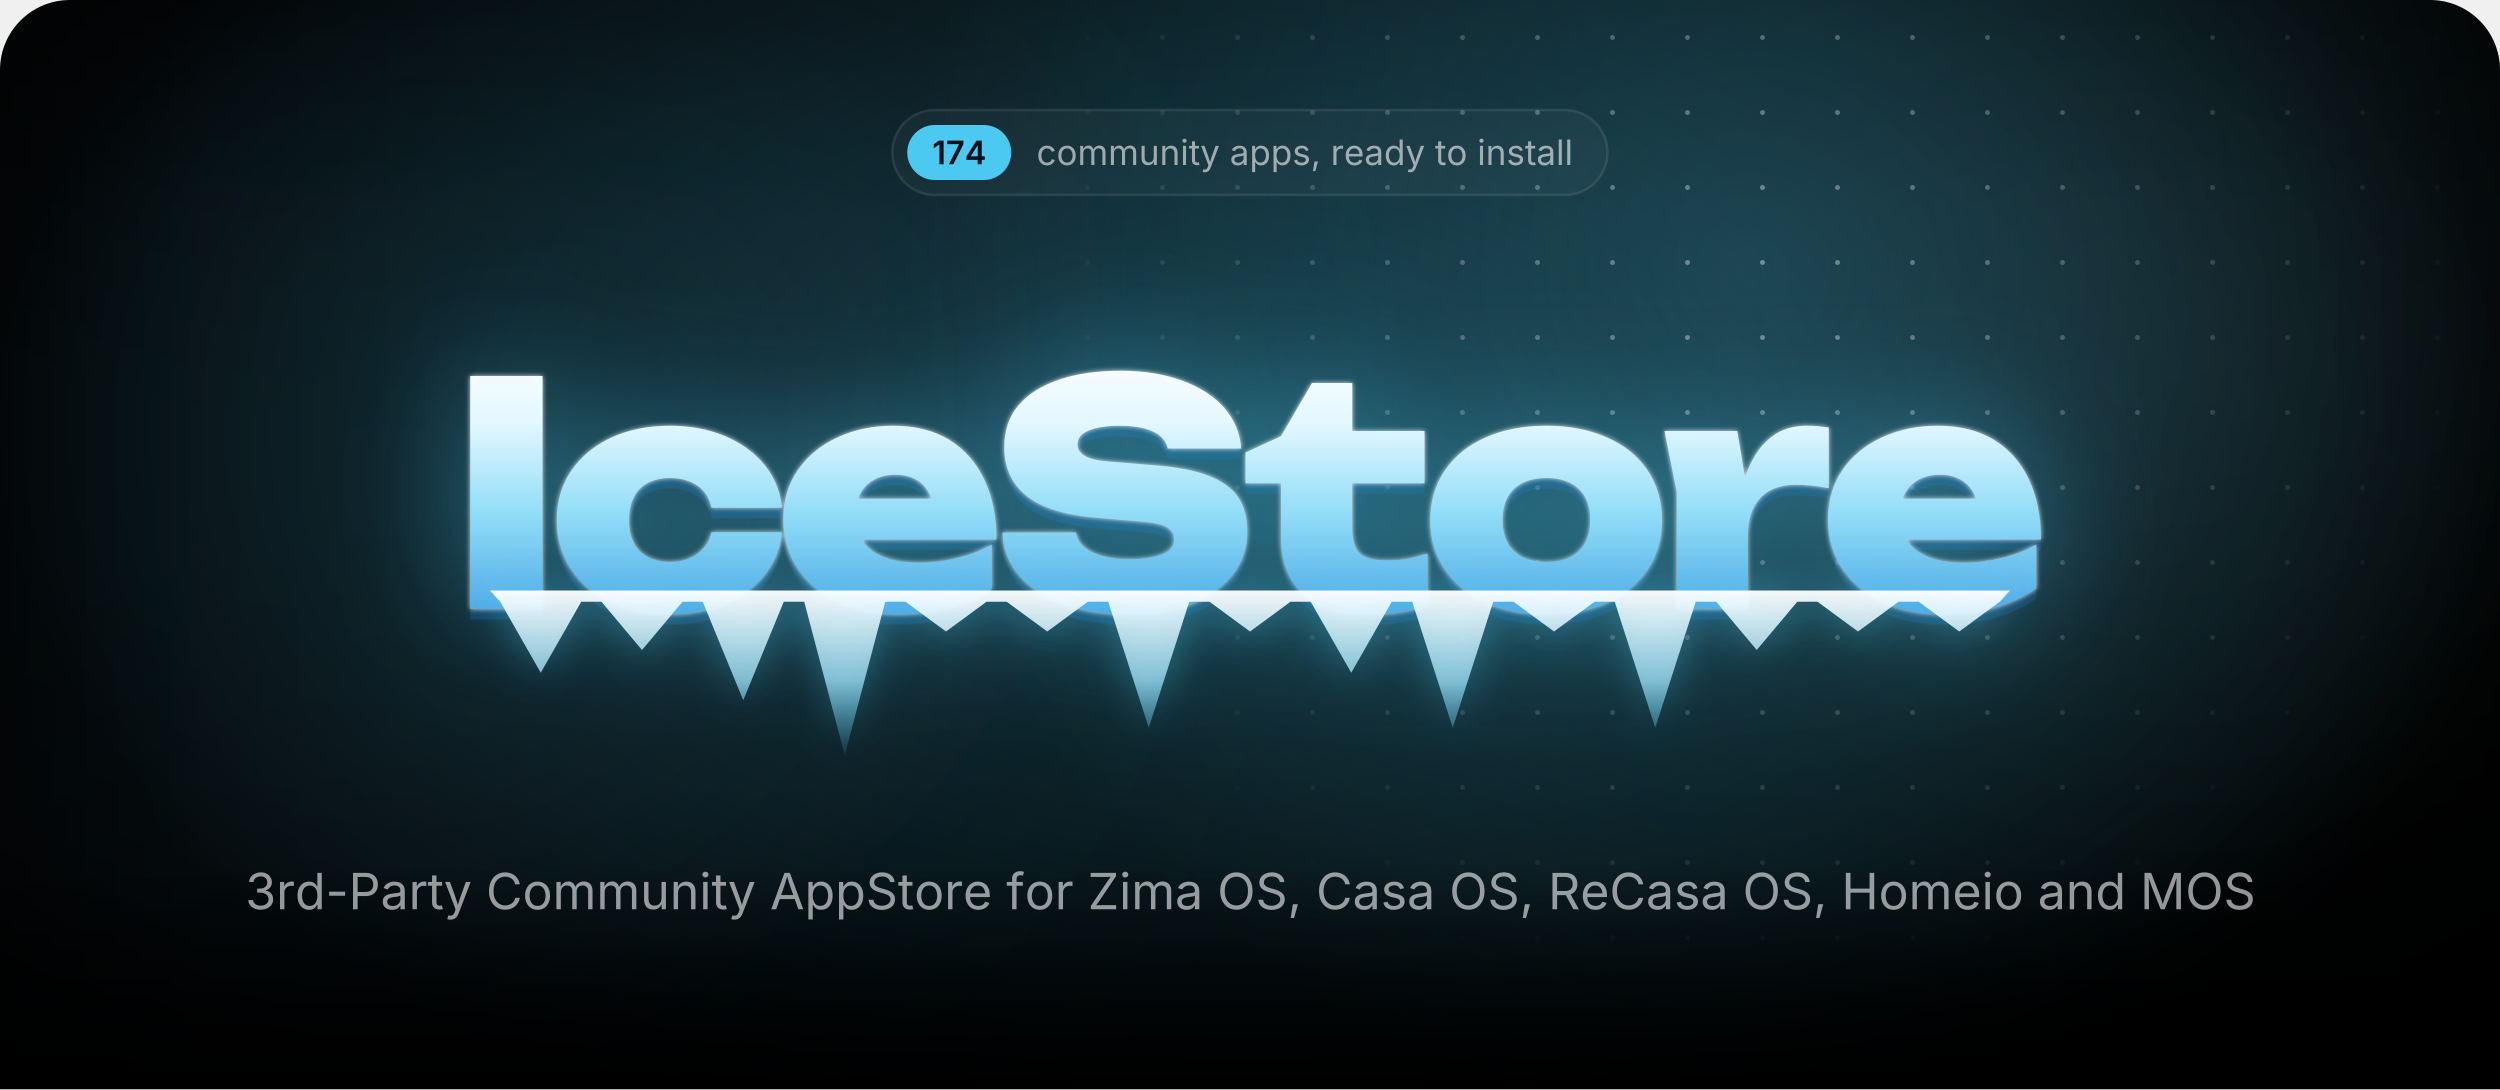
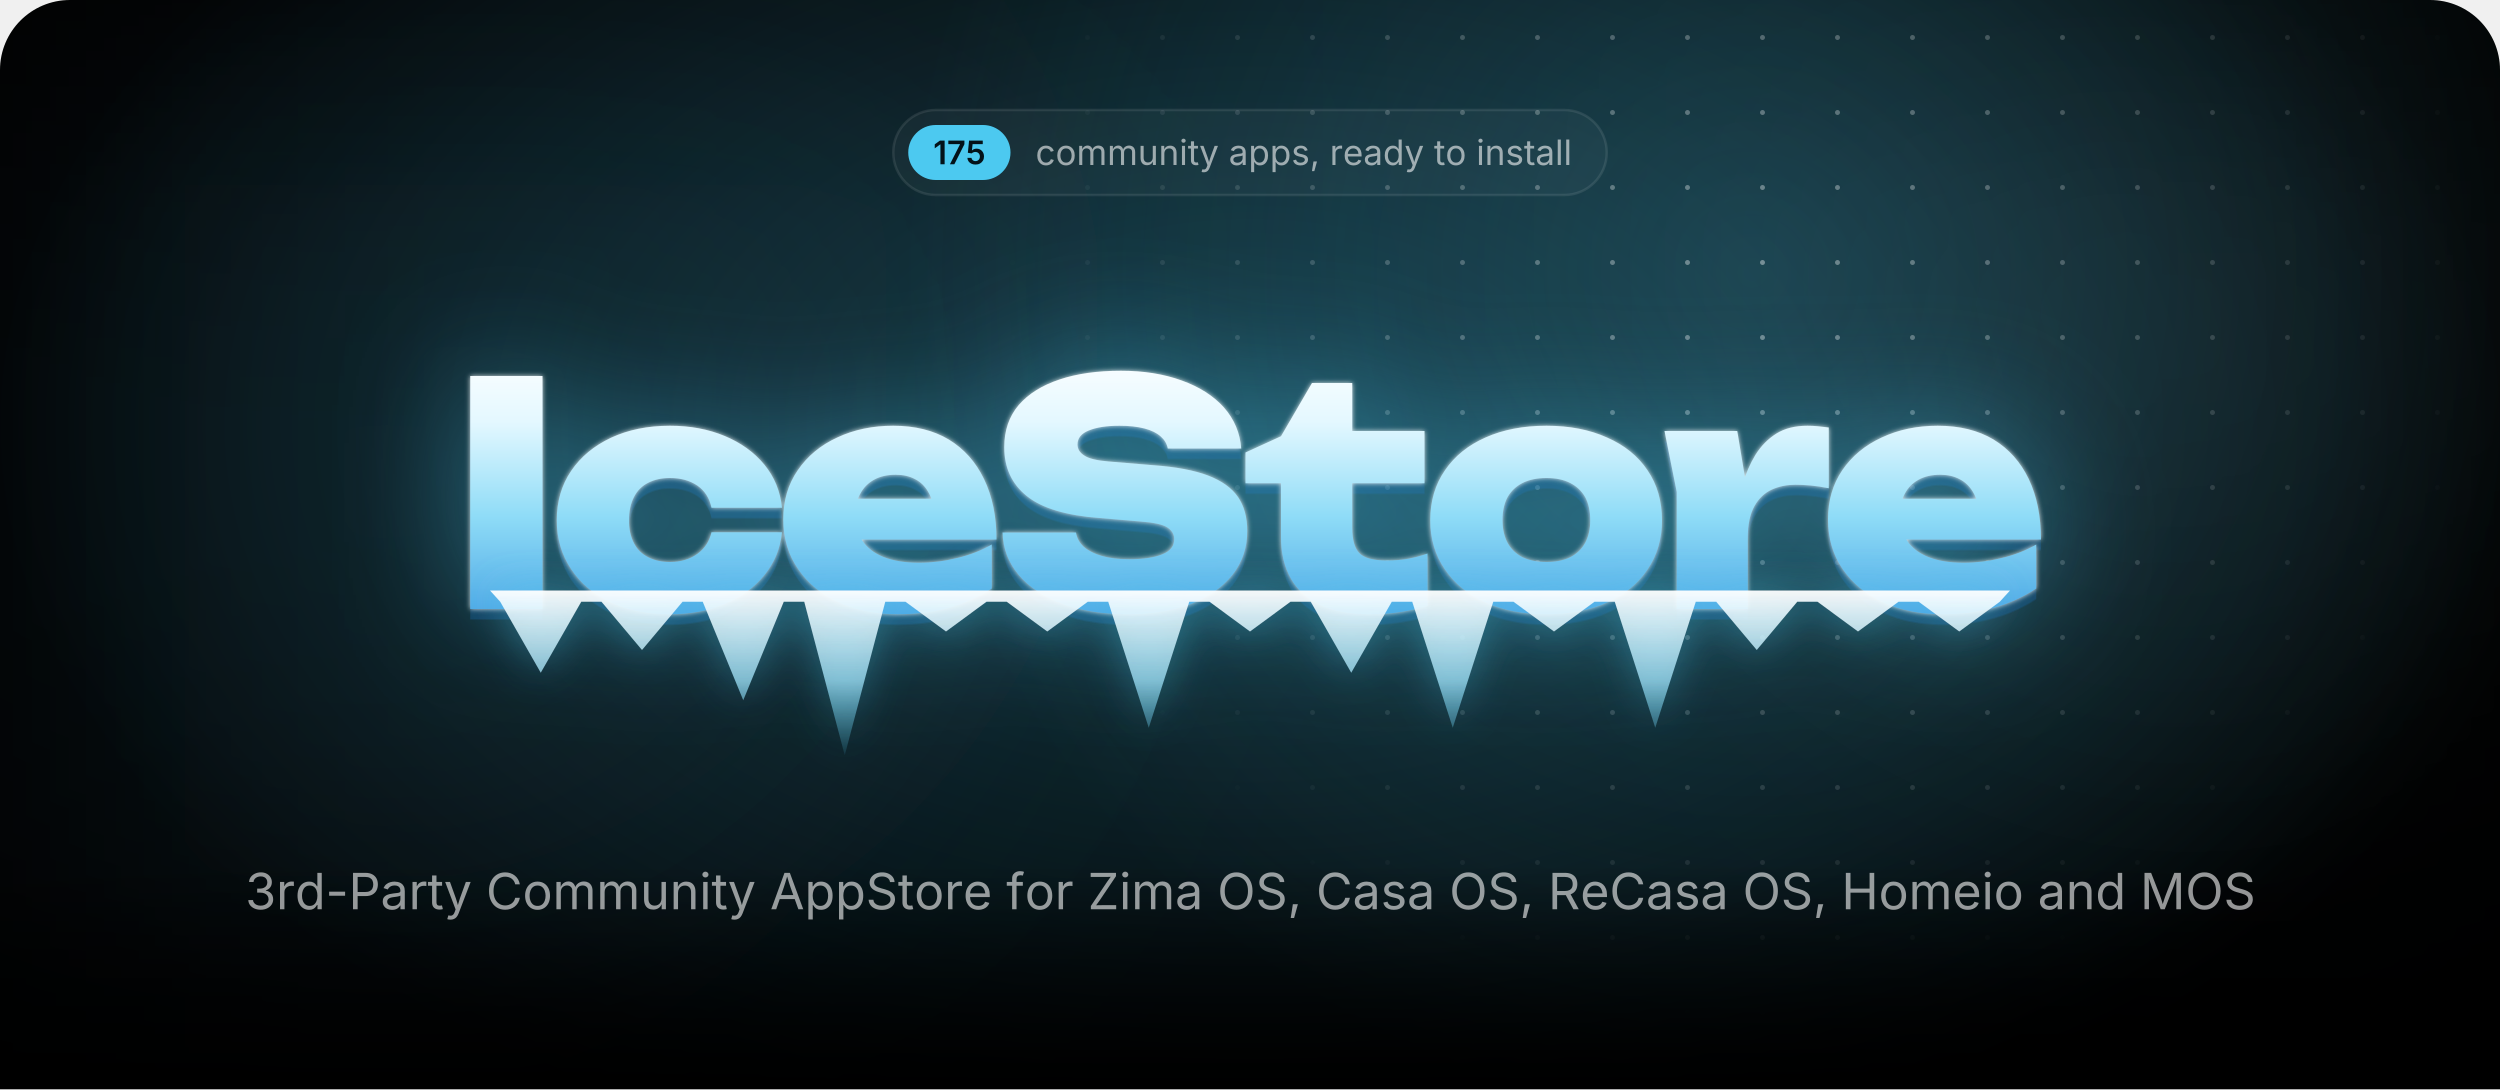
<svg xmlns="http://www.w3.org/2000/svg" width="1000" height="435.7" viewBox="0 0 1000 435.7">
  <style>.blob{transform-box:fill-box;transform-origin:center;animation:drift 22s ease-in-out infinite alternate}.blob+.blob{animation-duration:28s;animation-direction:alternate-reverse}@keyframes drift{to{transform:translate(180px,60px) scale(1.2)}}.spot{animation:spot 18s ease-in-out infinite alternate}@keyframes spot{to{transform:translate(-420px,40px)}}.gl{animation:gl 6s ease-in-out infinite}@keyframes gl{0%,35%{transform:translateX(0)}70%,100%{transform:translateX(1741px)}}.sp{transform-box:fill-box;transform-origin:center;opacity:0;animation:tw 3.2s ease-in-out infinite}@keyframes tw{0%,100%{opacity:0;transform:scale(.3) rotate(0)}50%{opacity:1;transform:scale(1) rotate(45deg)}}@media(prefers-reduced-motion:reduce){*{animation:none!important}}</style>
  <defs>
    <path id="semi.1342" d="M717 1490V0H452V1252H442L94 1002V1256L421 1490Z" />
    <path id="semi.1350" d="M185 0 819 1256V1266H83V1490H1097V1260L463 0Z" />
-     <path id="semi.1346" d="M107 277V490L740 1490H916V1186H809L380 509V497H1264V277ZM816 0V341L821 438V1490H1072V0Z" />
+     <path id="semi.1347" d="M618 -20Q472 -20 358 34Q243 89 176 185Q109 281 105 404H365Q368 343 403 296Q438 250 494 224Q550 197 618 197Q698 197 760 234Q821 270 856 334Q892 399 892 483Q892 568 856 634Q819 700 756 738Q692 775 610 775Q542 775 478 750Q413 724 375 683L133 722L211 1490H1073V1266H432L390 870H398Q440 919 516 950Q591 982 681 982Q782 982 868 946Q954 909 1018 842Q1081 776 1116 686Q1151 596 1151 489Q1151 341 1083 226Q1015 112 895 46Q775 -20 618 -20Z" />
    <path id="regular.586" d="M613 -24Q461 -24 346 48Q232 120 168 250Q104 380 104 552Q104 727 168 858Q232 988 346 1060Q461 1132 613 1132Q694 1132 766 1111Q838 1090 898 1050Q957 1011 1000 954Q1043 896 1066 823L893 774Q881 817 856 853Q831 889 796 916Q760 942 714 956Q668 971 613 971Q501 971 429 912Q357 854 322 759Q287 664 287 552Q287 442 322 348Q357 253 429 195Q501 137 613 137Q669 137 716 152Q763 167 800 194Q836 222 861 260Q886 298 898 343L1070 294Q1048 219 1004 160Q961 102 901 60Q841 19 768 -2Q695 -24 613 -24Z" />
    <path id="regular.790" d="M613 -24Q461 -24 346 48Q232 120 168 250Q104 380 104 552Q104 727 168 858Q232 988 346 1060Q461 1132 613 1132Q766 1132 881 1060Q996 988 1060 858Q1124 727 1124 552Q1124 380 1060 250Q996 120 881 48Q766 -24 613 -24ZM613 137Q726 137 799 195Q872 253 907 348Q942 442 942 552Q942 663 907 758Q872 854 799 912Q726 971 613 971Q501 971 429 912Q357 854 322 759Q287 664 287 552Q287 442 322 348Q357 253 429 195Q501 137 613 137Z" />
    <path id="regular.766" d="M158 0V1118H333L334 868H320Q343 959 392 1018Q442 1078 508 1108Q575 1138 647 1138Q769 1138 844 1063Q920 988 942 866H918Q938 950 991 1011Q1044 1072 1120 1105Q1195 1138 1284 1138Q1381 1138 1461 1096Q1541 1054 1588 969Q1636 884 1636 754V0H1456V749Q1456 870 1388 922Q1320 974 1230 974Q1155 974 1100 942Q1046 911 1016 856Q987 801 987 730V0H807V767Q807 860 745 917Q683 974 588 974Q523 974 466 944Q408 913 373 853Q338 793 338 704V0Z" />
    <path id="regular.915" d="M537 -14Q424 -14 338 32Q253 79 206 173Q158 267 158 408V1118H338V423Q338 294 406 221Q474 148 591 148Q671 148 734 183Q798 218 835 286Q872 353 872 448V1118H1053V0H879V271H903Q851 114 756 50Q660 -14 537 -14Z" />
    <path id="regular.773" d="M338 670V0H158V1118H331L332 847H307Q358 1002 452 1067Q547 1132 674 1132Q787 1132 872 1086Q957 1039 1004 946Q1052 852 1052 710V0H872V695Q872 824 804 897Q737 970 620 970Q540 970 476 935Q412 900 375 833Q338 766 338 670Z" />
    <path id="regular.689" d="M158 0V1118H338V0ZM249 1301Q198 1301 161 1336Q124 1371 124 1420Q124 1470 161 1504Q198 1539 249 1539Q301 1539 338 1504Q375 1470 375 1420Q375 1371 338 1336Q301 1301 249 1301Z" />
    <path id="regular.889" d="M598 1118V964H20V1118ZM188 1384H368V290Q368 215 398 180Q429 146 500 146Q517 146 544 150Q570 154 592 158L629 6Q601 -4 566 -9Q530 -14 495 -14Q350 -14 269 62Q188 139 188 276Z" />
    <path id="regular.998" d="M140 -405 186 -249 205 -254Q260 -268 305 -262Q350 -255 386 -217Q422 -179 449 -99L481 -6L54 1118H251L489 455Q527 351 553 249Q579 147 608 51H542Q571 147 598 250Q624 352 661 455L901 1118H1097L606 -167Q572 -256 524 -314Q477 -371 414 -398Q351 -426 272 -426Q224 -426 189 -419Q154 -412 140 -405Z" />
    <path id="regular.507" d="M471 -26Q365 -26 278 14Q192 54 141 131Q90 208 90 318Q90 414 128 474Q166 534 230 568Q293 603 370 620Q447 637 525 647Q625 660 688 667Q751 674 782 691Q812 708 812 749V755Q812 825 786 874Q760 922 708 948Q656 974 578 974Q498 974 441 949Q384 924 348 886Q313 849 295 810L122 867Q165 969 238 1026Q311 1084 399 1108Q487 1132 573 1132Q629 1132 700 1118Q772 1105 838 1065Q905 1025 948 946Q992 868 992 737V0H815V152H803Q784 113 742 72Q700 30 633 2Q566 -26 471 -26ZM502 133Q602 133 671 172Q740 211 776 274Q812 336 812 404V559Q801 546 764 536Q727 525 680 517Q632 509 588 504Q543 498 517 495Q452 487 396 468Q339 448 305 410Q271 373 271 309Q271 251 301 212Q331 173 383 153Q435 133 502 133Z" />
    <path id="regular.843" d="M158 -418V1118H332V939H352Q371 969 405 1014Q439 1060 503 1096Q567 1132 676 1132Q816 1132 922 1062Q1029 992 1090 862Q1150 733 1150 556Q1150 378 1090 248Q1030 118 924 47Q817 -24 677 -24Q571 -24 506 12Q441 49 406 96Q371 142 352 173H338V-418ZM650 137Q755 137 826 194Q896 250 932 346Q967 441 967 558Q967 674 932 768Q897 861 826 916Q756 971 650 971Q547 971 477 919Q407 867 372 774Q336 682 336 558Q336 434 372 339Q408 244 478 190Q549 137 650 137Z" />
    <path id="regular.871" d="M538 -24Q423 -24 334 10Q244 43 186 109Q128 175 108 271L279 312Q303 220 370 177Q436 134 536 134Q653 134 722 184Q792 234 792 303Q792 361 752 400Q711 438 628 457L442 501Q290 537 216 612Q142 688 142 806Q142 902 196 976Q250 1049 344 1090Q437 1132 556 1132Q671 1132 752 1098Q832 1063 882 1002Q933 942 958 863L795 821Q772 881 718 930Q665 979 557 979Q457 979 390 933Q324 887 324 817Q324 755 369 718Q414 680 512 657L681 617Q833 581 906 506Q979 430 979 315Q979 217 924 140Q868 64 768 20Q669 -24 538 -24Z" />
    <path id="regular.1501" d="M128 -359 216 208H422L266 -359Z" />
    <path id="regular.852" d="M158 0V1118H332V946H344Q375 1031 454 1082Q534 1134 634 1134Q654 1134 682 1133Q709 1132 725 1131V950Q717 952 685 956Q653 960 617 960Q537 960 474 926Q410 893 374 834Q338 776 338 700V0Z" />
    <path id="regular.614" d="M628 -24Q466 -24 348 48Q231 120 168 249Q104 378 104 550Q104 722 166 853Q228 984 342 1058Q455 1132 607 1132Q696 1132 782 1102Q869 1073 940 1008Q1010 942 1052 835Q1094 728 1094 573V498H226V650H997L913 594Q913 704 878 790Q844 875 776 924Q708 972 607 972Q506 972 434 922Q362 873 324 794Q286 714 286 623V522Q286 398 329 312Q372 225 450 180Q527 136 629 136Q695 136 749 155Q803 174 842 212Q881 251 902 308L1076 260Q1050 176 988 112Q926 48 834 12Q743 -24 628 -24Z" />
    <path id="regular.597" d="M577 -24Q438 -24 331 47Q224 118 164 248Q104 378 104 556Q104 733 164 862Q225 992 332 1062Q439 1132 578 1132Q687 1132 751 1096Q815 1060 850 1014Q884 969 902 939H916V1490H1096V0H922V173H902Q884 142 848 96Q813 49 748 12Q684 -24 577 -24ZM604 137Q706 137 776 190Q846 244 882 339Q918 434 918 558Q918 682 882 774Q847 867 777 919Q707 971 604 971Q498 971 428 916Q357 861 322 768Q287 674 287 558Q287 441 322 346Q358 250 429 194Q500 137 604 137Z" />
    <path id="regular.736" d="M338 1490V0H158V1490Z" />
    <path id="regular.1345" d="M635 -20Q489 -20 376 30Q263 80 196 169Q130 258 125 376H317Q323 305 366 254Q408 202 478 174Q547 147 632 147Q726 147 798 180Q871 212 913 271Q955 330 955 407Q955 488 914 550Q874 611 797 646Q720 681 609 681H488V846H609Q696 846 762 878Q829 909 866 966Q903 1023 903 1100Q903 1174 870 1229Q838 1284 778 1314Q718 1345 637 1345Q561 1345 494 1318Q428 1290 386 1239Q343 1188 340 1115H157Q161 1232 227 1321Q293 1410 402 1460Q510 1510 641 1510Q780 1510 880 1454Q981 1398 1035 1307Q1089 1216 1089 1110Q1089 984 1022 896Q956 808 842 774V762Q937 747 1004 698Q1072 649 1108 574Q1143 499 1143 405Q1143 283 1077 187Q1011 91 896 36Q781 -20 635 -20Z" />
    <path id="regular.1459" d="M798 719V553H144V719Z" />
    <path id="regular.375" d="M180 0V1490H690Q864 1490 976 1426Q1089 1363 1144 1256Q1198 1149 1198 1016Q1198 883 1144 775Q1089 667 977 603Q865 539 691 539H330V706H682Q800 706 872 746Q944 787 976 858Q1009 928 1009 1016Q1009 1104 976 1174Q944 1243 872 1283Q799 1323 680 1323H370V0Z" />
    <path id="regular.73" d="M783 -20Q592 -20 442 72Q293 165 208 336Q122 508 122 744Q122 981 208 1152Q293 1324 442 1417Q592 1510 783 1510Q896 1510 996 1477Q1097 1444 1177 1380Q1257 1317 1310 1226Q1364 1136 1384 1021H1194Q1178 1098 1140 1156Q1101 1214 1046 1254Q990 1294 923 1314Q856 1334 783 1334Q649 1334 541 1266Q433 1198 370 1066Q307 935 307 744Q307 554 370 422Q434 291 542 224Q650 156 783 156Q856 156 923 176Q990 197 1046 236Q1101 276 1140 334Q1178 393 1194 469H1384Q1365 355 1312 265Q1258 175 1178 111Q1098 47 998 14Q897 -20 783 -20Z" />
    <path id="regular.2" d="M52 0 593 1490H813L1361 0H1161L845 884Q816 966 778 1088Q739 1211 684 1401H720Q666 1209 626 1084Q587 960 561 884L254 0ZM324 416V582H1089V416Z" />
    <path id="regular.397" d="M657 -26Q496 -26 378 26Q259 78 192 172Q125 265 116 390H311Q319 306 368 252Q417 197 494 170Q570 144 657 144Q758 144 838 177Q919 210 966 270Q1013 330 1013 409Q1013 481 972 526Q932 571 865 600Q798 629 718 651L538 702Q358 753 258 848Q158 943 158 1091Q158 1217 226 1312Q294 1406 410 1458Q526 1510 670 1510Q817 1510 930 1458Q1043 1406 1108 1316Q1174 1227 1178 1114H992Q979 1223 888 1282Q797 1342 664 1342Q568 1342 496 1310Q423 1279 383 1224Q343 1170 343 1100Q343 1022 392 974Q440 927 506 900Q573 874 627 859L776 818Q836 802 908 774Q981 746 1047 700Q1113 653 1156 582Q1198 510 1198 406Q1198 284 1134 186Q1071 88 950 31Q829 -26 657 -26Z" />
    <path id="regular.647" d="M678 1118V964H20V1118ZM240 0V1267Q240 1364 286 1429Q331 1494 404 1527Q477 1560 558 1560Q622 1560 664 1550Q706 1539 726 1530L676 1376Q662 1381 640 1387Q617 1393 579 1393Q496 1393 458 1350Q420 1308 420 1227V0Z" />
    <path id="regular.496" d="M130 0V134L796 1125Q841 1192 892 1260Q943 1327 994 1393L1015 1331Q923 1325 830 1324Q737 1322 645 1322H122V1490H1158V1354L502 379Q454 308 400 237Q347 166 294 97L273 159Q365 165 456 166Q548 168 640 168H1166V0Z" />
    <path id="regular.321" d="M784 -20Q593 -20 444 72Q294 165 208 336Q122 508 122 744Q122 981 208 1152Q294 1324 444 1417Q593 1510 784 1510Q975 1510 1124 1417Q1273 1324 1358 1152Q1444 981 1444 744Q1444 508 1358 336Q1273 165 1124 72Q975 -20 784 -20ZM784 156Q917 156 1024 224Q1132 291 1196 422Q1259 554 1259 744Q1259 936 1196 1068Q1132 1199 1024 1266Q917 1334 784 1334Q650 1334 542 1266Q434 1198 370 1066Q307 935 307 744Q307 554 370 423Q434 292 542 224Q650 156 784 156Z" />
    <path id="regular.384" d="M180 0V1490H690Q864 1490 976 1430Q1089 1371 1144 1267Q1198 1163 1198 1030Q1198 897 1144 795Q1089 693 977 636Q865 578 691 578H286V747H682Q800 747 872 782Q943 816 976 880Q1009 943 1009 1030Q1009 1119 976 1184Q943 1250 871 1286Q799 1323 680 1323H370V0ZM1036 0 676 671H890L1256 0Z" />
    <path id="regular.161" d="M180 0V1490H370V846H1152V1490H1342V0H1152V678H370V0Z" />
    <path id="regular.292" d="M180 0V1490H450L817 550Q830 517 846 468Q863 418 882 360Q900 302 917 244Q934 187 947 138H905Q919 184 936 240Q953 297 972 356Q990 414 1007 465Q1024 516 1037 550L1399 1490H1670V0H1483V851Q1483 897 1484 956Q1484 1015 1486 1080Q1487 1145 1488 1212Q1490 1279 1491 1342H1507Q1486 1273 1462 1202Q1439 1130 1416 1064Q1394 997 1374 942Q1354 887 1340 851L1007 0H842L504 851Q490 886 471 940Q452 993 430 1058Q407 1124 383 1196Q359 1269 334 1342H352Q354 1286 356 1221Q357 1156 358 1090Q359 1023 360 962Q361 900 361 851V0Z" />
    <radialGradient id="glow">
      <stop stop-color="#4cc9f0" stop-opacity=".28" />
      <stop offset="1" stop-color="#4cc9f0" stop-opacity="0" />
    </radialGradient>
    <radialGradient id="cur">
      <stop stop-color="#4cc9f0" stop-opacity=".2" />
      <stop offset=".65" stop-color="#4cc9f0" stop-opacity="0" />
    </radialGradient>
    <radialGradient id="spot">
      <stop stop-color="#fff" />
      <stop offset="1" stop-color="#000" />
    </radialGradient>
    <pattern id="dots" width="30" height="30" patternUnits="userSpaceOnUse">
      <circle cx="15" cy="15" r="1" fill="#fff" fill-opacity=".4" />
    </pattern>
    <mask id="dm">
      <circle class="spot" cx="700" cy="110" r="300" fill="url(#spot)" />
    </mask>
    <linearGradient id="fade" x2="0" y2="1">
      <stop offset="0.793" stop-color="#fff" />
      <stop offset="1" stop-color="#000" />
    </linearGradient>
    <mask id="bf">
      <rect width="1000" height="435.7" fill="url(#fade)" />
    </mask>
    <filter id="blur" filterUnits="userSpaceOnUse" x="-500" y="-500" width="2000" height="1500">
      <feGaussianBlur stdDeviation="90" />
    </filter>
    <linearGradient id="ice" gradientUnits="userSpaceOnUse" x1="0" y1="138" x2="0" y2="256">
      <stop stop-color="#fff" />
      <stop offset=".26" stop-color="#e4f8ff" />
      <stop offset=".58" stop-color="#8fdcf7" />
      <stop offset="1" stop-color="#3d9be0" />
    </linearGradient>
    <linearGradient id="ig" x2="0" y2="1">
      <stop stop-color="#fff" stop-opacity=".95" />
      <stop offset=".55" stop-color="#9fe3fa" stop-opacity=".75" />
      <stop offset="1" stop-color="#4cc9f0" stop-opacity=".1" />
    </linearGradient>
    <linearGradient id="gl">
      <stop stop-color="#fff" stop-opacity="0" />
      <stop offset=".5" stop-color="#fff" stop-opacity=".95" />
      <stop offset="1" stop-color="#fff" stop-opacity="0" />
    </linearGradient>
    <clipPath id="wc">
      <path d="M188.1 150.4H217V243.6H188.1ZM312.8 212.9Q311.8 222.7 305.7 230.1Q299.7 237.5 289.9 241.6Q280.1 245.7 268 245.7Q254.7 245.7 244.4 241Q234.2 236.3 228.5 227.7Q222.7 219.1 222.7 208.1Q222.7 196.8 228.5 188.3Q234.2 179.9 244.4 175.1Q254.7 170.3 268 170.3Q280.1 170.3 289.9 174.4Q299.7 178.5 305.7 185.8Q311.8 193.2 312.8 203.1H284.6Q283.4 197.3 278.9 194.2Q274.4 191.2 268 191.2Q263 191.2 259.3 193.1Q255.5 195 253.6 198.8Q251.6 202.6 251.6 208.1Q251.6 213.5 253.6 217.3Q255.5 221 259.3 222.9Q263 224.8 268 224.8Q274.4 224.8 278.9 221.6Q283.4 218.3 284.6 212.9ZM359 245.7Q345.9 245.7 335.6 241Q325.2 236.3 319.3 227.7Q313.3 219.1 313.3 207.7Q313.3 196.5 319.1 188.1Q324.9 179.6 334.9 175Q344.9 170.3 357.3 170.3Q370.3 170.3 379.5 175.8Q388.7 181.4 393.6 191.6Q398.6 201.9 398.6 215.8H336.6V199.5H382.2L373.8 205.1Q373.3 200.2 371.3 196.8Q369.4 193.4 366.1 191.7Q362.8 189.9 358.3 189.9Q353.2 189.9 349.6 191.9Q346 193.9 344.1 197.5Q342.1 201 342.1 205.5Q342.1 211.8 344.9 216.2Q347.7 220.5 353.4 222.8Q359.2 225.1 367.6 225.1Q375.3 225.1 382.9 223.2Q390.5 221.4 396.7 217.8V235.4Q389.1 240.4 379.7 243.1Q370.3 245.7 359 245.7ZM401 213H430.4Q430.9 216.3 433.5 218.7Q436.2 221.1 440.8 222.4Q445.4 223.7 451.6 223.7Q460.2 223.7 465 221.7Q469.7 219.8 469.7 215.7Q469.7 212.8 467 211Q464.3 209.2 456.2 208.6L439.8 207.2Q419.7 205.7 410.7 198.4Q401.7 191.2 401.7 178.9Q401.7 168.8 407.5 162Q413.3 155.3 423.8 151.8Q434.2 148.3 448.4 148.3Q462 148.3 472.7 152.2Q483.3 156 489.6 163Q495.8 170.1 496.5 179.4H467.1Q466.6 176.6 464.3 174.6Q462 172.5 457.8 171.4Q453.6 170.3 447.8 170.3Q440.1 170.3 435.5 172.2Q431 174 431 177.8Q431 180.5 433.7 182.2Q436.3 184 443.5 184.6L461.5 186.1Q475 187.1 483.2 190.2Q491.5 193.4 495.2 198.8Q498.9 204.2 498.9 212.4Q498.9 222.4 493 229.9Q487 237.4 476.3 241.6Q465.5 245.7 451.1 245.7Q436.3 245.7 425.1 241.6Q414 237.5 407.6 230.1Q401.3 222.7 401 213ZM498.2 193.3V181L512.4 174.5L524.8 153.2H540.9V172.4H569.8V193.3H540.9V211.1Q540.9 218.3 543.7 221.2Q546.5 224.2 554.7 224.2Q559.8 224.2 563.8 223.4Q567.8 222.6 571 221.4V242.4Q567 243.6 560.9 244.7Q554.9 245.7 548.1 245.7Q536 245.7 528.1 242Q520.2 238.3 516.3 231.3Q512.4 224.4 512.4 214.9V193.3ZM618.5 245.7Q604.7 245.7 594.2 241Q583.8 236.3 578 227.8Q572.1 219.3 572.1 208.1Q572.1 196.6 578 188.1Q583.8 179.6 594.2 175Q604.7 170.3 618.6 170.3Q632.4 170.3 642.8 175Q653.3 179.6 659 188.1Q664.8 196.6 664.8 208.1Q664.8 219.3 659 227.8Q653.3 236.3 642.8 241Q632.4 245.7 618.5 245.7ZM618.6 224.8Q624.2 224.8 628.1 222.9Q632 220.9 634.1 217.1Q636.1 213.3 636.1 208.1Q636.1 202.7 634.1 198.9Q632 195.2 628.1 193.2Q624.2 191.2 618.6 191.2Q613 191.2 609 193.2Q605.1 195.2 603 198.9Q601 202.7 601 208Q601 213.3 603 217.1Q605.1 220.9 609 222.9Q613 224.8 618.6 224.8ZM665.8 172.4H694.9L699.1 197.6V243.6H670.7V196.8ZM731.5 171V195.3Q727.6 194.5 724.3 194.2Q721 193.9 718.2 193.9Q713.1 193.9 708.8 195.8Q704.4 197.8 701.8 202.4Q699.1 207.1 699.1 215.3L693.9 208.8Q695 201.1 696.9 194.2Q698.9 187.3 702.2 181.9Q705.6 176.5 710.6 173.4Q715.6 170.3 723 170.3Q725 170.3 727.1 170.5Q729.2 170.7 731.5 171ZM776.9 245.7Q763.7 245.7 753.4 241Q743.1 236.3 737.1 227.7Q731.2 219.1 731.2 207.7Q731.2 196.5 736.9 188.1Q742.7 179.6 752.7 175Q762.7 170.3 775.1 170.3Q788.2 170.3 797.4 175.8Q806.6 181.4 811.5 191.6Q816.4 201.9 816.4 215.8H754.4V199.5H800L791.7 205.1Q791.2 200.2 789.2 196.8Q787.2 193.4 783.9 191.7Q780.6 189.9 776.1 189.9Q771 189.9 767.4 191.9Q763.8 193.9 761.9 197.5Q760 201 760 205.5Q760 211.8 762.8 216.2Q765.6 220.5 771.3 222.8Q777 225.1 785.5 225.1Q793.2 225.1 800.7 223.2Q808.3 221.4 814.5 217.8V235.4Q807 240.4 797.6 243.1Q788.2 245.7 776.9 245.7Z" />
    </clipPath>
    <filter id="frost" x="-20%" y="-60%" width="140%" height="220%" color-interpolation-filters="sRGB">
      <feGaussianBlur in="SourceAlpha" stdDeviation="1" result="a" />
      <feFlood flood-color="#fff" flood-opacity=".85" />
      <feComposite in2="a" operator="in" result="s1" />
      <feGaussianBlur in="SourceAlpha" stdDeviation="25.2" result="b" />
      <feFlood flood-color="#4cc9f0" flood-opacity=".5" />
      <feComposite in2="b" operator="in" result="s2" />
      <feOffset in="SourceAlpha" dy="4.2" result="c" />
      <feFlood flood-color="#125696" flood-opacity=".4" />
      <feComposite in2="c" operator="in" result="s3" />
      <feMerge>
        <feMergeNode in="s3" />
        <feMergeNode in="s2" />
        <feMergeNode in="s1" />
        <feMergeNode in="SourceGraphic" />
      </feMerge>
    </filter>
    <filter id="drip" x="-10%" y="-60%" width="120%" height="220%">
      <feGaussianBlur in="SourceAlpha" stdDeviation="8.4" result="b" />
      <feFlood flood-color="#4cc9f0" flood-opacity=".45" />
      <feComposite in2="b" operator="in" />
      <feMerge>
        <feMergeNode />
        <feMergeNode in="SourceGraphic" />
      </feMerge>
    </filter>
    <clipPath id="pg">
      <path d="M0,28 A28,28 0 0 1 28,0 H972 A28,28 0 0 1 1000,28 V435.7 A0,0 0 0 1 1000,435.7 H0 A0,0 0 0 1 0,435.7 Z" />
    </clipPath>
  </defs>
  <g clip-path="url(#pg)">
    <rect x="0" y="0" width="1000" height="435.7" rx="0" fill="#000" />
    <g mask="url(#bf)">
      <ellipse cx="500" cy="170" rx="500" ry="310" fill="url(#glow)" />
      <circle class="blob" cx="140" cy="140" r="260" fill="#4cc9f0" fill-opacity=".1" filter="url(#blur)" />
      <circle class="blob" cx="900" cy="40" r="220" fill="#a5e8ff" fill-opacity=".08" filter="url(#blur)" />
      <circle class="spot" cx="700" cy="110" r="520" fill="url(#cur)" />
      <rect width="1000" height="435.7" fill="url(#dots)" mask="url(#dm)" />
    </g>
-     <rect x="356.9" y="44" width="286.1" height="34" rx="17" fill="rgba(255,255,255,.035)" stroke="rgba(255,255,255,.09)" />
-     <rect x="362.9" y="50" width="41.6" height="22" rx="11" fill="#4cc9f0" />
-     <g fill="#031219" transform="translate(372.9,65.7) scale(0.00635,-0.00635)">
+     <rect x="357.3" y="44" width="285.4" height="34" rx="17" fill="rgba(255,255,255,.035)" stroke="rgba(255,255,255,.09)" />
+     <rect x="363.3" y="50" width="40.9" height="22" rx="11" fill="#4cc9f0" />
+     <g fill="#031219" transform="translate(373.3,65.7) scale(0.00635,-0.00635)">
      <use href="#semi.1342" x="0" />
      <use href="#semi.1350" x="866" />
-       <use href="#semi.1346" x="2046" />
-     </g>
-     <g fill="rgba(255,255,255,.58)" transform="translate(414.6,66) scale(0.00684,-0.00684)">
+       <use href="#semi.1347" x="2046" />
+     </g>
+     <g fill="rgba(255,255,255,.58)" transform="translate(414.2,66) scale(0.00684,-0.00684)">
      <use href="#regular.586" x="0" />
      <use href="#regular.790" x="1170" />
      <use href="#regular.766" x="2398" />
      <use href="#regular.766" x="4192" />
      <use href="#regular.915" x="5986" />
      <use href="#regular.773" x="7197" />
      <use href="#regular.689" x="8407" />
      <use href="#regular.889" x="8903" />
      <use href="#regular.998" x="9573" />
      <use href="#regular.507" x="11300" />
      <use href="#regular.843" x="12450" />
      <use href="#regular.843" x="13704" />
      <use href="#regular.871" x="14958" />
      <use href="#regular.1501" x="16039" />
      <use href="#regular.852" x="17205" />
      <use href="#regular.614" x="17976" />
      <use href="#regular.507" x="19170" />
      <use href="#regular.597" x="20320" />
      <use href="#regular.998" x="21574" />
      <use href="#regular.889" x="23301" />
      <use href="#regular.790" x="23971" />
      <use href="#regular.689" x="25775" />
      <use href="#regular.773" x="26271" />
      <use href="#regular.871" x="27481" />
      <use href="#regular.889" x="28562" />
      <use href="#regular.507" x="29232" />
      <use href="#regular.736" x="30382" />
      <use href="#regular.736" x="30878" />
    </g>
    <g filter="url(#frost)">
      <path fill="url(#ice)" d="M188.1 150.4H217V243.6H188.1ZM312.8 212.9Q311.8 222.7 305.7 230.1Q299.7 237.5 289.9 241.6Q280.1 245.7 268 245.7Q254.7 245.7 244.4 241Q234.2 236.3 228.5 227.7Q222.7 219.1 222.7 208.1Q222.7 196.8 228.5 188.3Q234.2 179.9 244.4 175.1Q254.7 170.3 268 170.3Q280.1 170.3 289.9 174.4Q299.7 178.5 305.7 185.8Q311.8 193.2 312.8 203.1H284.6Q283.4 197.3 278.9 194.2Q274.4 191.2 268 191.2Q263 191.2 259.3 193.1Q255.5 195 253.6 198.8Q251.6 202.6 251.6 208.1Q251.6 213.5 253.6 217.3Q255.5 221 259.3 222.9Q263 224.8 268 224.8Q274.4 224.8 278.9 221.6Q283.4 218.3 284.6 212.9ZM359 245.7Q345.9 245.7 335.6 241Q325.2 236.3 319.3 227.7Q313.3 219.1 313.3 207.7Q313.3 196.5 319.1 188.1Q324.9 179.6 334.9 175Q344.9 170.3 357.3 170.3Q370.3 170.3 379.5 175.8Q388.7 181.4 393.6 191.6Q398.6 201.9 398.6 215.8H336.6V199.5H382.2L373.8 205.1Q373.3 200.2 371.3 196.8Q369.4 193.4 366.1 191.7Q362.8 189.9 358.3 189.9Q353.2 189.9 349.6 191.9Q346 193.9 344.1 197.5Q342.1 201 342.1 205.5Q342.1 211.8 344.9 216.2Q347.7 220.5 353.4 222.8Q359.2 225.1 367.6 225.1Q375.3 225.1 382.9 223.2Q390.5 221.4 396.7 217.8V235.4Q389.1 240.4 379.7 243.1Q370.3 245.7 359 245.7ZM401 213H430.4Q430.9 216.3 433.5 218.7Q436.2 221.1 440.8 222.4Q445.4 223.7 451.6 223.7Q460.2 223.7 465 221.7Q469.7 219.8 469.7 215.7Q469.7 212.8 467 211Q464.3 209.2 456.2 208.6L439.8 207.2Q419.7 205.7 410.7 198.4Q401.7 191.2 401.7 178.9Q401.7 168.8 407.5 162Q413.3 155.3 423.8 151.8Q434.2 148.3 448.4 148.3Q462 148.3 472.7 152.2Q483.3 156 489.6 163Q495.8 170.1 496.5 179.4H467.1Q466.6 176.6 464.3 174.6Q462 172.5 457.8 171.4Q453.6 170.3 447.8 170.3Q440.1 170.3 435.5 172.2Q431 174 431 177.8Q431 180.5 433.7 182.2Q436.3 184 443.5 184.6L461.5 186.1Q475 187.1 483.2 190.2Q491.5 193.4 495.2 198.8Q498.9 204.2 498.9 212.4Q498.9 222.4 493 229.9Q487 237.4 476.3 241.6Q465.5 245.7 451.1 245.7Q436.3 245.7 425.1 241.6Q414 237.5 407.6 230.1Q401.3 222.7 401 213ZM498.2 193.3V181L512.4 174.5L524.8 153.2H540.9V172.4H569.8V193.3H540.9V211.1Q540.9 218.3 543.7 221.2Q546.5 224.2 554.7 224.2Q559.8 224.2 563.8 223.4Q567.8 222.6 571 221.4V242.4Q567 243.6 560.9 244.7Q554.9 245.7 548.1 245.7Q536 245.7 528.1 242Q520.2 238.3 516.3 231.3Q512.4 224.4 512.4 214.9V193.3ZM618.5 245.7Q604.7 245.7 594.2 241Q583.8 236.3 578 227.8Q572.1 219.3 572.1 208.1Q572.1 196.6 578 188.1Q583.8 179.6 594.2 175Q604.7 170.3 618.6 170.3Q632.4 170.3 642.8 175Q653.3 179.6 659 188.1Q664.8 196.6 664.8 208.1Q664.8 219.3 659 227.8Q653.3 236.3 642.8 241Q632.4 245.7 618.5 245.7ZM618.6 224.8Q624.2 224.8 628.1 222.9Q632 220.9 634.1 217.1Q636.1 213.3 636.1 208.1Q636.1 202.7 634.1 198.9Q632 195.2 628.1 193.2Q624.2 191.2 618.6 191.2Q613 191.2 609 193.2Q605.1 195.2 603 198.9Q601 202.7 601 208Q601 213.3 603 217.1Q605.1 220.9 609 222.9Q613 224.8 618.6 224.8ZM665.8 172.4H694.9L699.1 197.6V243.6H670.7V196.8ZM731.5 171V195.3Q727.6 194.5 724.3 194.2Q721 193.9 718.2 193.9Q713.1 193.9 708.8 195.8Q704.4 197.8 701.8 202.4Q699.1 207.1 699.1 215.3L693.9 208.8Q695 201.1 696.9 194.2Q698.9 187.3 702.2 181.9Q705.6 176.5 710.6 173.4Q715.6 170.3 723 170.3Q725 170.3 727.1 170.5Q729.2 170.7 731.5 171ZM776.9 245.7Q763.7 245.7 753.4 241Q743.1 236.3 737.1 227.7Q731.2 219.1 731.2 207.7Q731.2 196.5 736.9 188.1Q742.7 179.6 752.7 175Q762.7 170.3 775.1 170.3Q788.2 170.3 797.4 175.8Q806.6 181.4 811.5 191.6Q816.4 201.9 816.4 215.8H754.4V199.5H800L791.7 205.1Q791.2 200.2 789.2 196.8Q787.2 193.4 783.9 191.7Q780.6 189.9 776.1 189.9Q771 189.9 767.4 191.9Q763.8 193.9 761.9 197.5Q760 201 760 205.5Q760 211.8 762.8 216.2Q765.6 220.5 771.3 222.8Q777 225.1 785.5 225.1Q793.2 225.1 800.7 223.2Q808.3 221.4 814.5 217.8V235.4Q807 240.4 797.6 243.1Q788.2 245.7 776.9 245.7Z" />
    </g>
    <g clip-path="url(#wc)">
      <g class="gl">
        <g transform="translate(52.8,0) skewX(-15)">
          <rect x="-518.9" y="118" width="399.4" height="158" rx="0" fill="url(#gl)" />
        </g>
      </g>
    </g>
    <polygon points="196,236.2 200.1,240.7 216.3,269.1 232.5,240.7 240.6,240.7 256.8,260 273,240.7 281.1,240.7 297.3,280.1 313.5,240.7 321.7,240.7 337.9,302.1 354.1,240.7 362.2,240.7 378.4,252.6 394.6,240.7 402.7,240.7 418.9,252.6 435.1,240.7 443.3,240.7 459.5,291.1 475.7,240.7 483.8,240.7 500,252.6 516.2,240.7 524.3,240.7 540.5,269.1 556.7,240.7 564.9,240.7 581.1,291.1 597.3,240.7 605.4,240.7 621.6,252.6 637.8,240.7 645.9,240.7 662.1,291.1 678.3,240.7 686.5,240.7 702.7,260 718.9,240.7 727,240.7 743.2,252.6 759.4,240.7 767.5,240.7 783.7,252.6 799.9,240.7 804,236.2" fill="url(#ig)" filter="url(#drip)" />
    <polygon class="sp" style="animation-delay:0s" fill="#fff" points="171.4,123.8 173.3,132.5 181.9,134.4 173.3,136.3 171.4,145 169.5,136.3 160.8,134.4 169.5,132.5" />
    <polygon class="sp" style="animation-delay:0.9s" fill="#fff" points="337.8,114.4 339.7,123.1 348.3,125 339.7,126.9 337.8,135.5 335.9,126.9 327.2,125 335.9,123.1" />
    <polygon class="sp" style="animation-delay:1.7s" fill="#fff" points="491.4,109.7 493.3,118.3 501.9,120.2 493.3,122.1 491.4,130.8 489.5,122.1 480.8,120.2 489.5,118.3" />
    <polygon class="sp" style="animation-delay:0.4s" fill="#fff" points="651.4,119.1 653.3,127.8 661.9,129.7 653.3,131.6 651.4,140.2 649.5,131.6 640.8,129.7 649.5,127.8" />
    <polygon class="sp" style="animation-delay:2.2s" fill="#fff" points="824.2,126.2 826.1,134.9 834.7,136.8 826.1,138.7 824.2,147.3 822.3,138.7 813.6,136.8 822.3,134.9" />
    <polygon class="sp" style="animation-delay:1.3s" fill="#fff" points="574.6,277.3 576.5,285.9 585.1,287.8 576.5,289.7 574.6,298.4 572.7,289.7 564,287.8 572.7,285.9" />
    <g fill="rgba(255,255,255,.58)" transform="translate(98.1,363.7) scale(0.00977,-0.00977)">
      <use href="#regular.1345" x="0" />
      <use href="#regular.852" x="1265" />
      <use href="#regular.597" x="2036" />
      <use href="#regular.1459" x="3290" />
      <use href="#regular.375" x="4232" />
      <use href="#regular.507" x="5540" />
      <use href="#regular.852" x="6690" />
      <use href="#regular.889" x="7461" />
      <use href="#regular.998" x="8131" />
      <use href="#regular.73" x="9858" />
      <use href="#regular.790" x="11354" />
      <use href="#regular.766" x="12582" />
      <use href="#regular.766" x="14376" />
      <use href="#regular.915" x="16170" />
      <use href="#regular.773" x="17381" />
      <use href="#regular.689" x="18591" />
      <use href="#regular.889" x="19087" />
      <use href="#regular.998" x="19757" />
      <use href="#regular.2" x="21484" />
      <use href="#regular.843" x="22897" />
      <use href="#regular.843" x="24151" />
      <use href="#regular.397" x="25405" />
      <use href="#regular.889" x="26719" />
      <use href="#regular.790" x="27389" />
      <use href="#regular.852" x="28617" />
      <use href="#regular.614" x="29388" />
      <use href="#regular.647" x="31158" />
      <use href="#regular.790" x="31916" />
      <use href="#regular.852" x="33144" />
      <use href="#regular.496" x="34491" />
      <use href="#regular.689" x="35779" />
      <use href="#regular.766" x="36275" />
      <use href="#regular.507" x="38069" />
      <use href="#regular.321" x="39795" />
      <use href="#regular.397" x="41361" />
      <use href="#regular.1501" x="42675" />
      <use href="#regular.73" x="43841" />
      <use href="#regular.507" x="45337" />
      <use href="#regular.871" x="46487" />
      <use href="#regular.507" x="47568" />
      <use href="#regular.321" x="49294" />
      <use href="#regular.397" x="50860" />
      <use href="#regular.1501" x="52174" />
      <use href="#regular.384" x="53340" />
      <use href="#regular.614" x="54658" />
      <use href="#regular.73" x="55852" />
      <use href="#regular.507" x="57348" />
      <use href="#regular.871" x="58498" />
      <use href="#regular.507" x="59579" />
      <use href="#regular.321" x="61305" />
      <use href="#regular.397" x="62871" />
      <use href="#regular.1501" x="64185" />
      <use href="#regular.161" x="65351" />
      <use href="#regular.790" x="66873" />
      <use href="#regular.766" x="68101" />
      <use href="#regular.614" x="69895" />
      <use href="#regular.689" x="71089" />
      <use href="#regular.790" x="71585" />
      <use href="#regular.507" x="73389" />
      <use href="#regular.773" x="74539" />
      <use href="#regular.597" x="75749" />
      <use href="#regular.292" x="77579" />
      <use href="#regular.321" x="79429" />
      <use href="#regular.397" x="80995" />
    </g>
  </g>
</svg>
